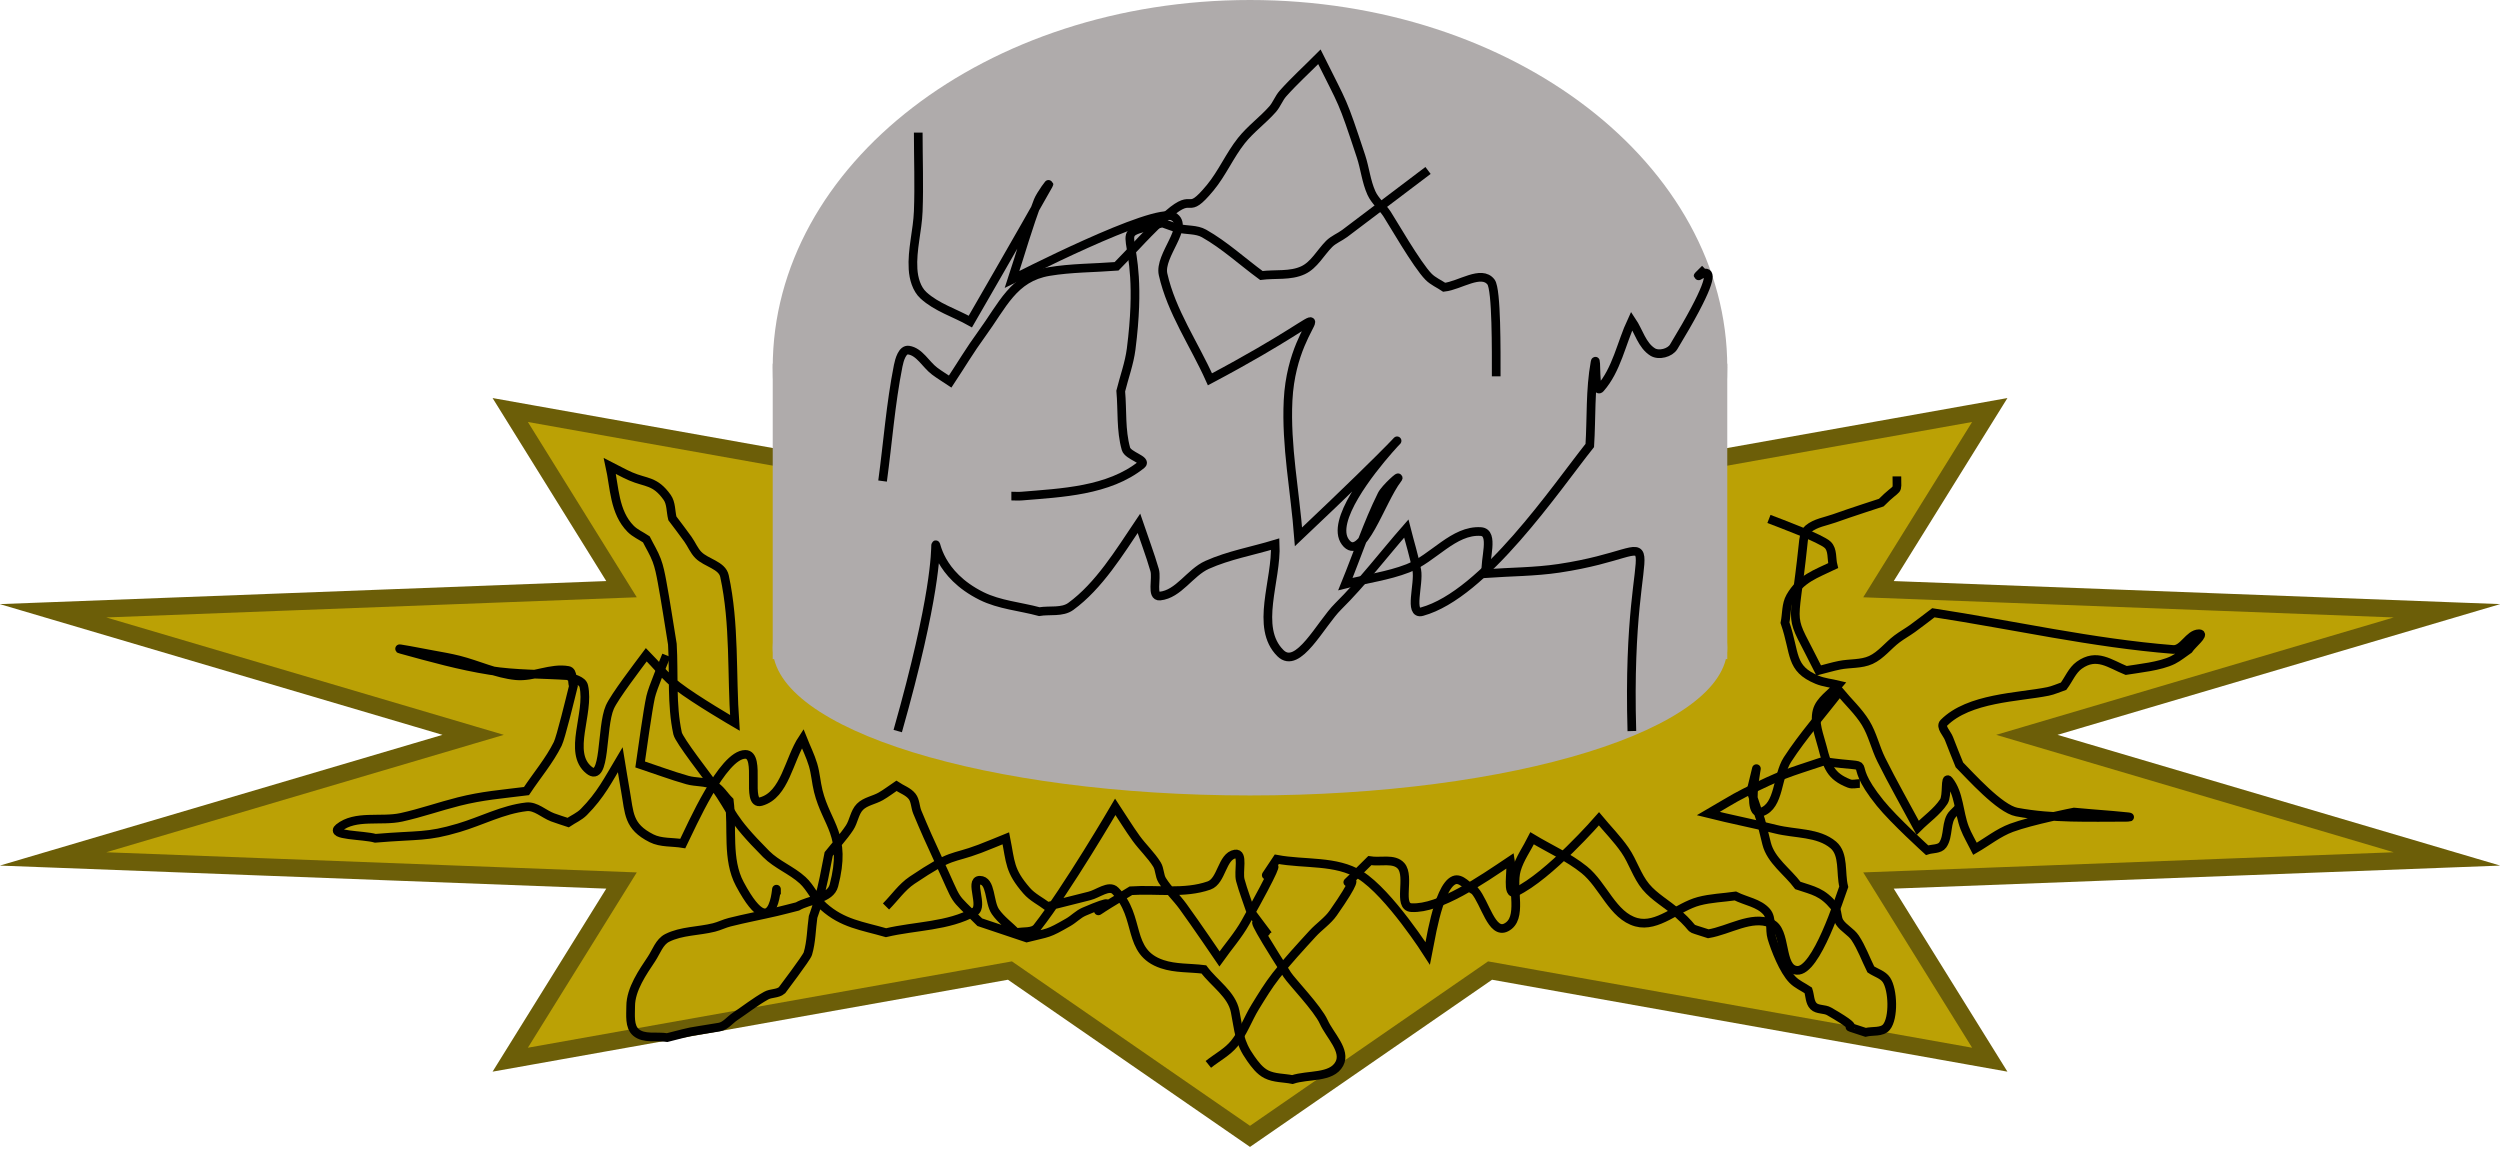
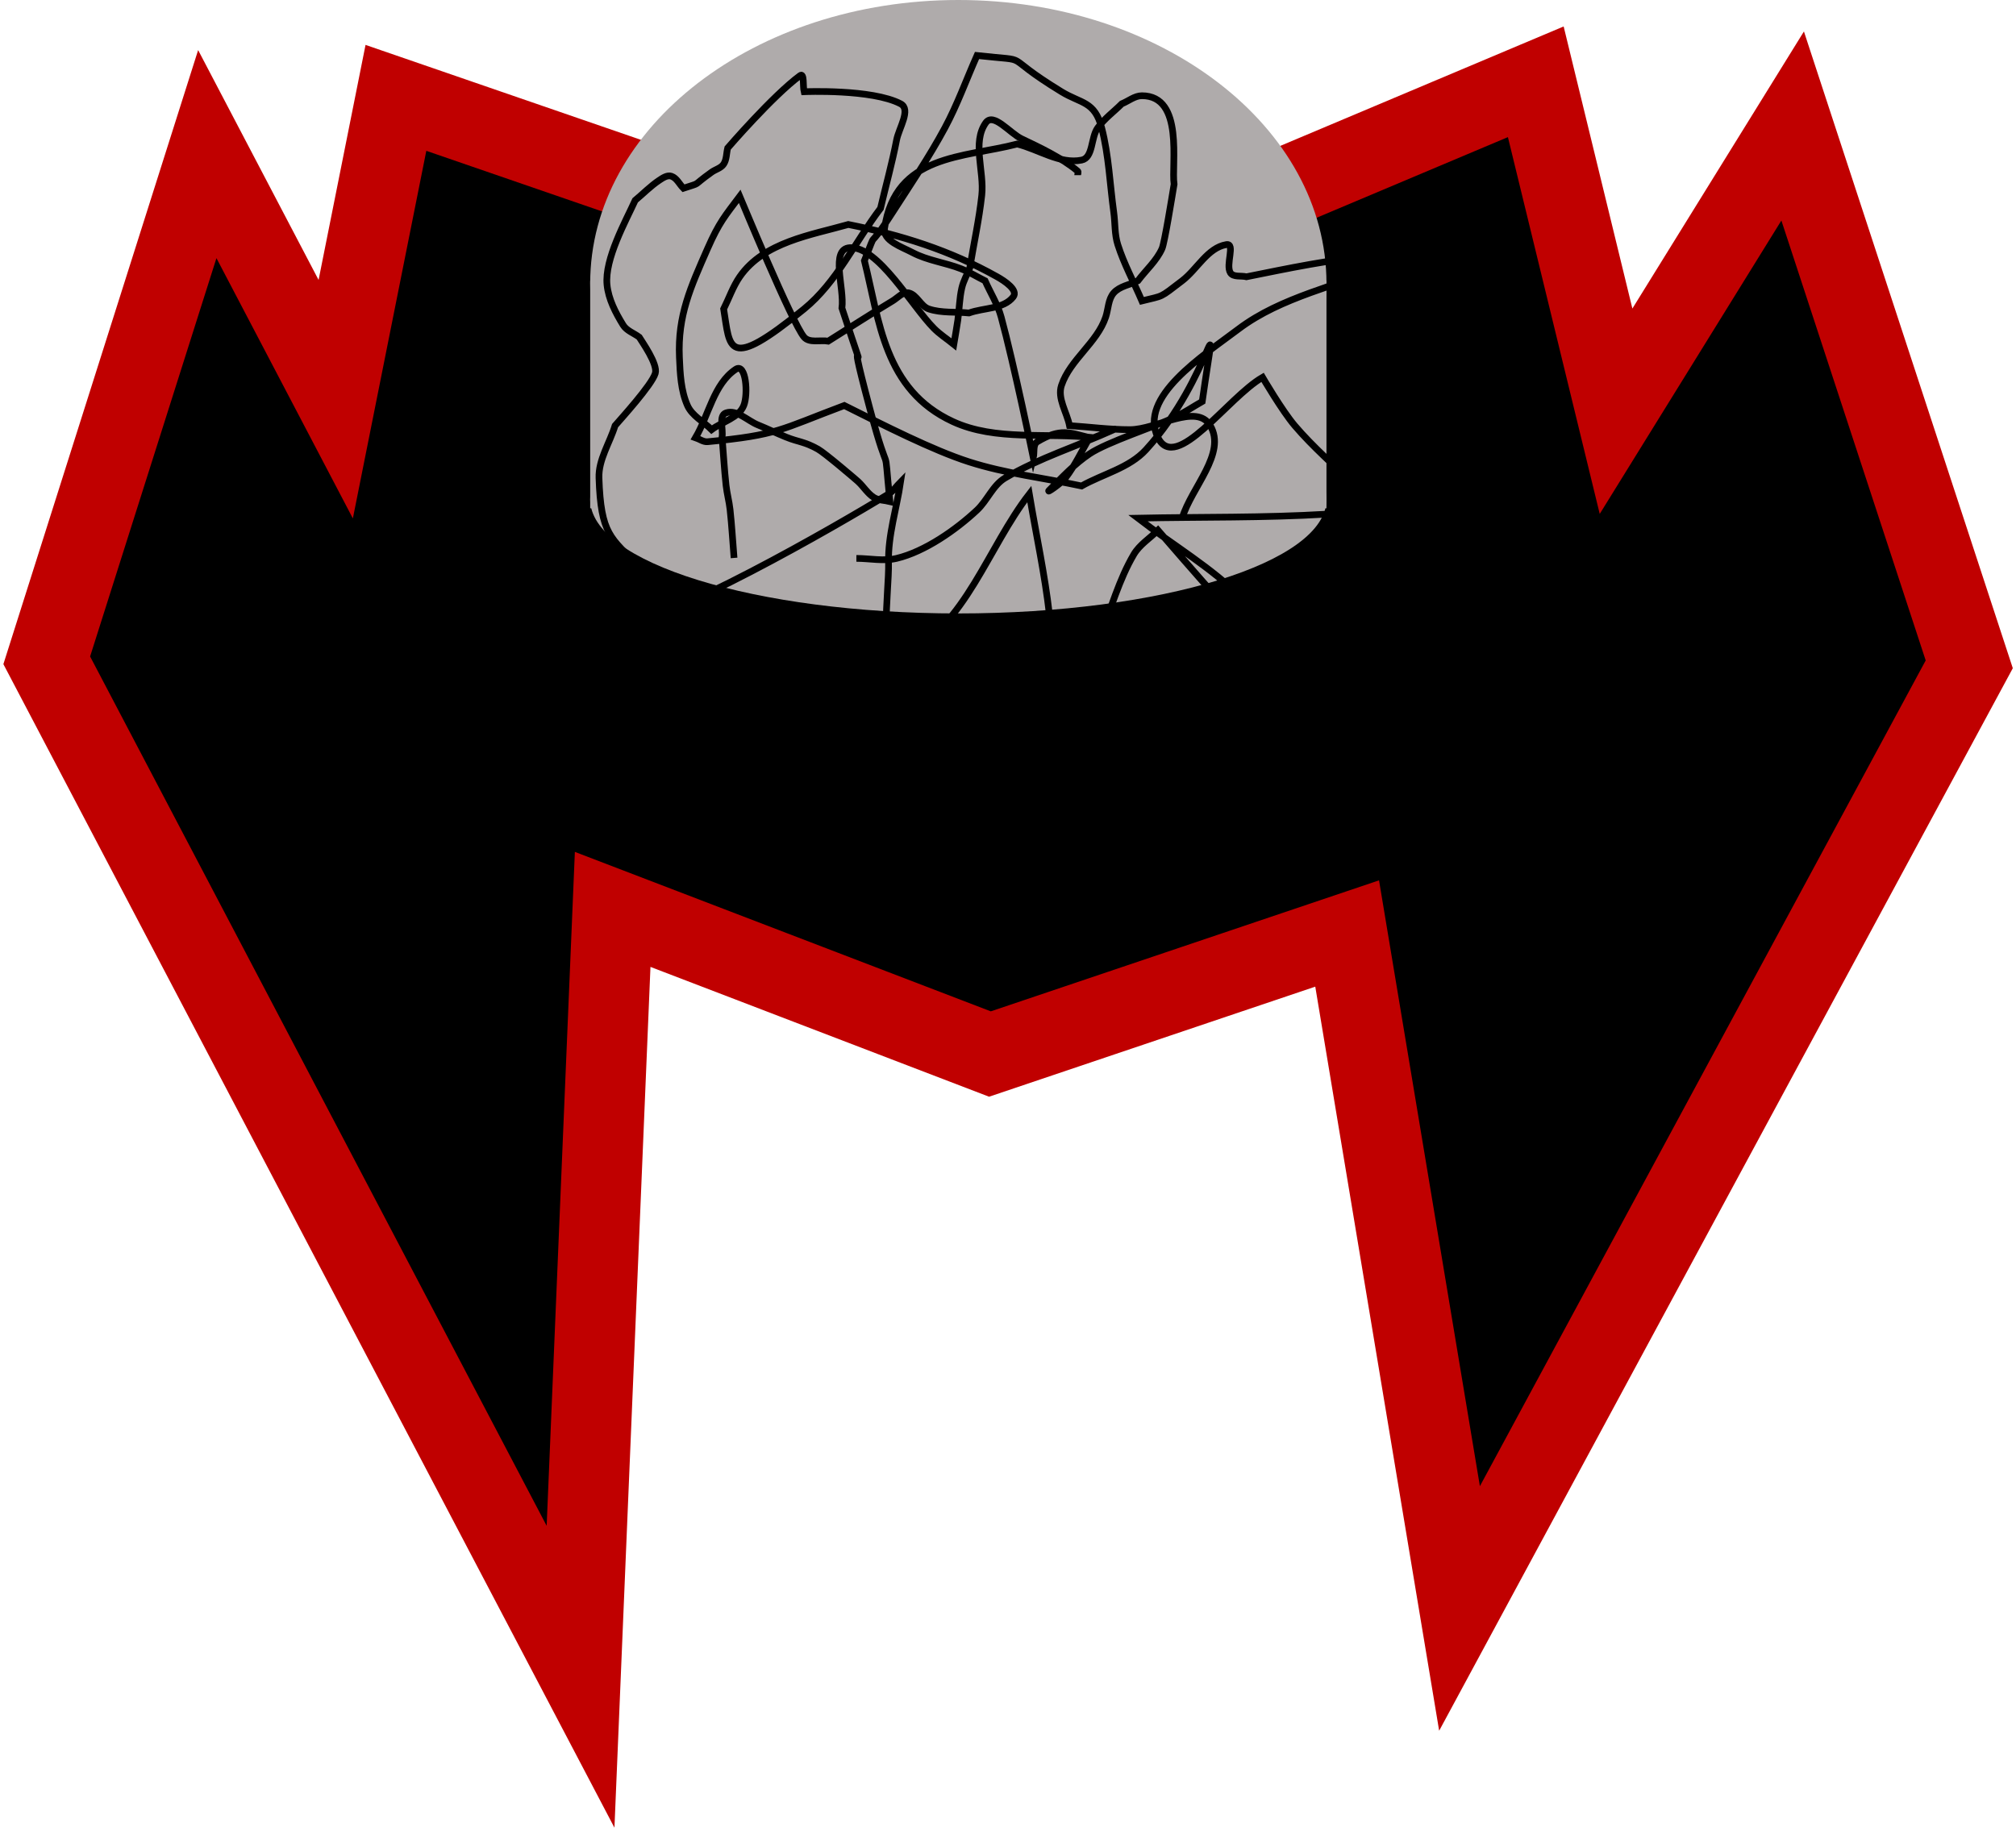
- <svg xmlns="http://www.w3.org/2000/svg" width="330" height="152" overflow="hidden">
+ <svg xmlns="http://www.w3.org/2000/svg" class="alien alien-ship-2" width="345" height="314" overflow="hidden">
  <defs>
-     <clipPath id="clip0">
-       <rect x="-7" y="0" width="330" height="152" />
+     <clipPath id="alien-ship-2-heavy-damage">
+       <rect x="-6" y="0" width="345" height="314" />
    </clipPath>
  </defs>
-   <g clip-path="url(#clip0)" transform="translate(7 0)">
-     <path d="M-0 80.622 75.041 77.771 60.35 54.122 126.312 65.887 158 44 189.688 65.887 255.65 54.122 240.959 77.771 316 80.622 260.542 97 316 113.378 240.959 116.229 255.65 139.878 189.688 128.113 158 150 126.312 128.113 60.35 139.878 75.041 116.229-0 113.378 55.458 97Z" stroke="#6C5E08" stroke-width="2.292" stroke-miterlimit="8" fill="#BBA105" fill-rule="evenodd" />
+   <g clip-path="url(#alien-ship-2-heavy-damage)" transform="translate(6 0)">
+     <path class="alien-2-body" d="M2 113.023 29.474 26.378 51.453 68.325 61.756 16.751 165.47 52.509 256.82 14 270.557 70.388 300.779 21.564 331 113.71 243.77 275.31 224.539 159.783 163.409 180.413 98.846 155.657 93.351 287 2 113.023Z" stroke="#C00000" stroke-width="13.75" stroke-miterlimit="8" fill-rule="evenodd" />
    <rect x="95" y="48" width="126" height="39" fill="#AFABAB" />
    <path d="M95 48.5C95 21.714 123.206-6.17469e-15 158-1.23494e-14 192.794-2.46988e-14 221 21.714 221 48.5 221 75.286 192.794 97 158 97 123.206 97 95 75.286 95 48.5Z" fill="#AFABAB" fill-rule="evenodd" />
    <path d="M95 85.5C95 74.73 123.206 66 158 66 192.794 66 221 74.73 221 85.5 221 96.269 192.794 105 158 105 123.206 105 95 96.269 95 85.5Z" fill="#AFABAB" fill-rule="evenodd" />
-     <path d="M181.5 22.5 170.5 30.819C169.835 31.314 169.022 31.617 168.438 32.206 167.292 33.361 166.471 34.987 165 35.672 163.323 36.453 161.333 36.134 159.5 36.365 156.979 34.517 154.654 32.36 151.938 30.819 150.919 30.242 149.634 30.412 148.5 30.126 147.797 29.949 147.125 29.664 146.438 29.433 138.425 31.453 144.498 28.993 142.312 46.072 142.071 47.961 141.396 49.769 140.938 51.618 141.167 54.16 140.93 56.789 141.625 59.244 141.892 60.186 144.447 60.711 143.688 61.324 139.351 64.823 133.056 65.048 127.875 65.483 127.418 65.522 126.958 65.483 126.5 65.483" stroke="#000000" stroke-width="1.146" stroke-miterlimit="8" fill="none" fill-rule="evenodd" />
-     <path d="M226.5 68.5C227.904 69.044 233.37 71.056 234.265 71.924 234.951 72.589 234.735 73.75 234.971 74.663 232.692 75.768 230.696 76.376 229.324 78.772 228.741 79.789 228.853 81.055 228.618 82.196 230.035 86.322 229.246 88.229 232.853 89.729 233.745 90.099 234.735 90.185 235.677 90.414 234.735 91.555 233.218 92.419 232.853 93.838 232.449 95.403 233.155 97.065 233.559 98.631 234.215 101.178 234.633 102.472 237.088 103.425 237.525 103.595 238.029 103.425 238.5 103.425" stroke="#000000" stroke-width="1.146" stroke-miterlimit="8" fill="none" fill-rule="evenodd" />
-     <path d="M80.961 86.5C80.692 87.168 79.156 90.778 78.884 91.988 78.5 93.702 77.721 99.374 77.5 100.906 79.577 101.592 81.625 102.368 83.73 102.964 84.861 103.285 86.139 103.129 87.192 103.65 88.067 104.084 88.576 105.023 89.268 105.709 89.73 109.367 88.912 113.426 90.653 116.685 95.727 126.183 95.499 114.512 95.499 118.057" stroke="#000000" stroke-width="1.146" stroke-miterlimit="8" fill="none" fill-rule="evenodd" />
-     <path d="M152.5 140.5C153.646 139.581 155.008 138.881 155.938 137.741 157.108 136.307 157.719 134.492 158.688 132.914 159.554 131.502 160.417 130.08 161.438 128.776 162.943 126.854 164.604 125.06 166.25 123.259 167.126 122.3 168.257 121.565 169 120.5 175.165 111.665 167.005 120.433 173.813 113.603 175.188 113.833 177.012 113.248 177.938 114.293 179.193 115.71 177.426 119.705 179.313 119.81 183.043 120.018 188.64 116.101 192.375 113.603 192.604 114.983 191.801 118.337 193.063 117.741 197.471 115.66 204.063 108.086 204.063 108.086 205.208 109.465 206.481 110.748 207.5 112.224 208.552 113.748 209.067 115.628 210.25 117.052 211.396 118.431 213.037 119.307 214.375 120.5 217.465 123.255 215.132 122.132 218.5 123.259 221.25 122.799 224.172 120.815 226.75 121.879 228.932 122.78 227.838 127.872 230.188 128.086 232.75 128.32 235.847 118.465 236.375 117.052 235.917 115.213 236.443 112.759 235 111.534 233.005 109.841 229.973 110.101 227.438 109.465 224.471 108.721 221.466 108.14 218.5 107.396 220.104 106.477 221.66 105.467 223.313 104.638 228.321 102.126 228.967 102.058 233.625 100.5 241.754 101.665 235.937 99.535 241.188 106.017 243.027 108.288 247.375 112.224 247.375 112.224 248.063 111.994 249.016 112.126 249.438 111.534 250.28 110.351 249.788 108.425 250.813 107.396L251.5 106.707" stroke="#000000" stroke-width="1.146" stroke-miterlimit="8" fill="none" fill-rule="evenodd" />
-     <path d="M109.953 119.654C111.099 118.5 112.043 117.098 113.392 116.192 118.888 112.504 118.412 113.518 122.333 112.039 123.49 111.602 124.626 111.115 125.772 110.654 126.406 113.842 126.221 114.928 128.524 117.577 129.279 118.445 130.358 118.962 131.275 119.654L136.777 118.269C137.917 118.005 139.39 116.745 140.217 117.577 143.671 121.055 141.629 125.666 146.407 127.269 148.16 127.858 150.075 127.731 151.909 127.962 153.285 129.808 155.587 131.237 156.036 133.5 156.564 136.158 156.517 137.502 158.1 139.731 158.665 140.528 159.293 141.37 160.163 141.808 161.209 142.334 162.456 142.269 163.602 142.5 165.665 141.808 168.751 142.345 169.792 140.423 170.73 138.692 168.539 136.68 167.729 134.885 166.922 133.099 163.498 129.568 162.914 128.654 153.122 113.323 165.043 129.664 158.1 120.346 157.641 118.962 157.106 117.601 156.724 116.192 156.416 115.057 157.189 112.538 156.036 112.731 154.27 113.027 154.287 116.289 152.597 116.885 149.344 118.031 145.719 117.346 142.28 117.577 132.067 123.745 144.355 116.781 136.09 120.346 135.33 120.674 134.744 121.318 134.026 121.731 131.229 123.34 131.533 123.05 128.524 123.808L124.397 122.423 122.333 121.731C118.366 117.738 119.792 119.757 116.831 113.423 115.869 111.367 114.948 109.29 114.08 107.192 113.801 106.519 113.845 105.685 113.392 105.115 112.876 104.466 112.016 104.192 111.328 103.731 110.641 104.192 109.983 104.703 109.265 105.115 108.375 105.628 107.239 105.77 106.514 106.5 105.789 107.23 105.707 108.411 105.138 109.269 104.324 110.499 103.304 111.577 102.387 112.731 101.914 115.11 101.659 116.68 101.011 118.962 100.812 119.663 100.553 120.346 100.324 121.039 100.094 122.654 100.101 124.322 99.636 125.885 99.469 126.446 96.198 130.729 96.197 130.731 95.64 131.198 94.767 131.069 94.133 131.423 92.688 132.231 91.382 133.269 90.006 134.192 89.319 134.654 88.758 135.44 87.943 135.577 82.883 136.426 85.169 135.929 81.065 136.962 79.689 136.731 77.997 137.183 76.938 136.269 76.05 135.504 76.25 133.985 76.25 132.808 76.25 130.564 77.883 128.266 79.001 126.577 79.637 125.617 80.04 124.324 81.065 123.808 82.955 122.856 85.204 122.939 87.255 122.423 87.959 122.246 88.615 121.908 89.319 121.731 91.369 121.215 93.449 120.825 95.509 120.346 96.43 120.132 97.343 119.885 98.26 119.654 99.865 118.731 102.604 118.684 103.075 116.885 104.83 110.171 102.122 108.895 101.011 104.423 100.728 103.282 100.659 102.089 100.324 100.962 99.969 99.771 99.406 98.654 98.948 97.5 97.114 100.269 96.635 104.932 93.445 105.808 91.347 106.384 93.557 99.577 91.382 99.577 88.379 99.577 84.246 109.096 83.128 111.346 81.753 111.115 80.249 111.282 79.001 110.654 75.886 109.086 76.088 107.332 75.562 104.423 75.313 103.042 75.104 101.654 74.875 100.269 73.281 102.943 72.301 104.936 70.06 107.192 69.475 107.781 68.684 108.115 67.996 108.577 67.309 108.346 66.612 108.141 65.933 107.885 64.777 107.448 63.721 106.363 62.494 106.5 59.395 106.847 56.544 108.384 53.553 109.269 49.259 110.54 48.424 110.161 42.547 110.654 40.943 110.192 36.429 110.319 37.733 109.269 39.911 107.515 43.261 108.481 45.987 107.885 48.541 107.326 51.016 106.446 53.553 105.808 56.703 105.015 59.153 104.844 62.494 104.423 63.87 102.346 65.512 100.425 66.621 98.192 67.03 97.369 68.286 92.179 68.684 90.577 68.455 89.885 68.71 88.63 67.996 88.5 65.729 88.085 63.412 89.412 61.118 89.192 58.516 88.943 56.089 87.754 53.553 87.115 52.418 86.83 51.264 86.634 50.113 86.423 48.741 86.172 44.641 85.362 45.987 85.731 49.849 86.791 53.723 87.878 57.679 88.5 61.085 89.036 64.557 88.962 67.996 89.192 68.684 89.654 69.88 89.765 70.06 90.577 70.857 94.188 67.878 99.343 70.748 101.654 73.012 103.478 72.321 96.014 73.499 93.346 74.115 91.951 77.18 87.945 78.314 86.423 79.689 87.808 80.895 89.388 82.441 90.577 84.815 92.405 90.006 95.423 90.006 95.423 89.548 88.962 90.006 82.367 88.631 76.038 88.317 74.595 86.23 74.314 85.192 73.269 84.607 72.681 84.297 71.869 83.816 71.192 83.15 70.253 82.441 69.346 81.753 68.423 81.523 67.5 81.614 66.428 81.065 65.654 79.474 63.412 78.3 63.769 76.25 62.885 75.308 62.478 74.416 61.962 73.499 61.5 74.123 64.327 74.066 67.609 76.25 69.808 76.835 70.396 77.626 70.731 78.314 71.192 78.772 72.115 79.329 72.995 79.689 73.962 80.021 74.852 80.203 75.796 80.377 76.731 80.891 79.49 81.294 82.269 81.753 85.038 81.982 88.962 81.611 92.968 82.441 96.808 82.638 97.723 86.411 102.542 87.255 103.731 89.951 107.53 89.209 107.774 94.133 112.731 95.528 114.135 97.489 114.857 98.948 116.192 100.034 117.186 100.602 118.672 101.699 119.654 104.237 121.925 106.765 122.199 109.953 123.116 113.85 122.192 118.146 122.304 121.646 120.346 122.865 119.665 120.939 116.192 122.333 116.192 123.872 116.192 123.515 119.078 124.397 120.346 125.141 121.416 126.231 122.192 127.148 123.116 128.065 122.885 129.313 123.169 129.899 122.423 133.807 117.455 140.217 106.5 140.217 106.5 141.134 107.885 141.995 109.308 142.968 110.654 143.831 111.849 144.941 112.862 145.719 114.116 146.103 114.734 146.023 115.574 146.407 116.192 147.185 117.445 148.29 118.462 149.158 119.654 150.813 121.926 153.973 126.577 153.973 126.577 155.119 124.962 156.445 123.461 157.412 121.731 165.747 106.817 156.989 120.292 161.539 113.423 165.207 114.116 169.372 113.519 172.544 115.5 176.41 117.916 181.485 125.885 181.485 125.885 181.636 125.203 182.731 117.138 184.924 116.192 185.867 115.786 186.758 117.116 187.675 117.577 189.051 119.192 189.912 123.375 191.802 122.423 194.095 121.269 192.455 117.283 193.178 114.808 193.612 113.323 194.553 112.039 195.241 110.654 197.534 112.039 200.031 113.127 202.119 114.808 204.651 116.847 205.869 120.872 208.997 121.731 211.795 122.499 214.447 119.704 217.251 118.962 218.819 118.546 220.461 118.5 222.066 118.269 223.441 118.962 225.18 119.181 226.193 120.346 226.962 121.232 226.545 122.681 226.881 123.808 227.303 125.224 228.415 128.122 229.632 129.346 230.216 129.935 231.007 130.269 231.695 130.731 231.924 131.423 231.87 132.292 232.383 132.808 232.896 133.324 233.817 133.138 234.446 133.5 240.276 136.853 234.53 134.682 239.261 136.269 240.178 136.039 241.407 136.308 242.012 135.577 243.002 134.381 242.889 130.671 242.012 129.346 241.554 128.654 240.637 128.423 239.949 127.962 239.261 126.577 238.739 125.096 237.885 123.808 237.346 122.993 236.361 122.546 235.822 121.731 235.42 121.124 235.599 120.215 235.134 119.654 233.533 117.72 232.377 117.575 230.32 116.885 228.944 115.039 226.749 113.585 226.193 111.346 225.153 107.161 225.804 109.48 224.129 104.423 226.201 96.082 222.87 108.076 225.505 107.192 227.937 106.377 227.544 102.431 228.944 100.269 230.998 97.099 233.529 94.269 235.822 91.269 236.968 92.654 238.323 93.888 239.261 95.423 240.176 96.92 240.544 98.698 241.325 100.269 242.838 103.317 244.534 106.269 246.139 109.269 247.286 108.115 248.679 107.166 249.578 105.808 250.103 105.016 249.675 102.296 250.266 103.039 251.625 104.748 251.549 107.226 252.33 109.269 252.697 110.233 253.247 111.115 253.705 112.039 255.31 111.115 256.785 109.913 258.52 109.269 261.181 108.283 266.773 107.192 266.773 107.192 269.066 107.423 275.956 107.885 273.652 107.885 268.832 107.885 263.947 108.076 259.208 107.192 256.968 106.775 253.077 102.406 251.642 100.962 251.183 99.808 250.7 98.664 250.266 97.5 250.012 96.817 249.066 95.939 249.578 95.423 252.892 92.088 259.428 92.056 263.334 91.269 264.045 91.126 264.71 90.808 265.398 90.577 266.086 89.654 266.528 88.478 267.461 87.808 269.765 86.152 271.484 87.627 273.652 88.5 275.237 88.234 278.149 87.968 279.842 87.115 280.581 86.743 281.217 86.192 281.905 85.731 282.364 85.038 284.108 83.654 283.281 83.654 281.944 83.654 281.175 85.836 279.842 85.731 269.207 84.891 258.749 82.5 248.203 80.885 247.286 81.577 246.384 82.291 245.451 82.962 244.779 83.445 244.049 83.847 243.388 84.346 242.213 85.233 241.286 86.504 239.949 87.115 238.679 87.696 237.19 87.532 235.822 87.808 234.895 87.994 233.988 88.269 233.071 88.5 228.933 80.171 229.731 84.094 231.007 71.885 231.083 71.159 231.138 70.275 231.695 69.808 232.644 69.012 233.972 68.841 235.134 68.423 237.183 67.687 241.325 66.346 241.325 66.346 243.712 63.943 243.388 65.248 243.388 62.885" stroke="#000000" stroke-width="1.146" stroke-miterlimit="8" fill="none" fill-rule="evenodd" />
-     <path d="M111.5 96.5C121.691 60.614 110.967 72.933 122.573 78.68 124.925 79.845 127.648 80.051 130.185 80.736 131.57 80.507 133.206 80.872 134.338 80.051 138.062 77.346 140.784 72.874 143.335 69.084 144.027 71.141 144.81 73.169 145.411 75.253 145.734 76.373 144.932 78.796 146.103 78.68 148.585 78.434 150.06 75.59 152.331 74.567 155.188 73.282 158.329 72.74 161.328 71.826 161.559 76.624 158.591 82.823 162.02 86.219 164.339 88.515 167.314 82.347 169.633 80.051 172.871 76.844 175.631 73.197 178.63 69.77 179.091 71.597 179.663 73.401 180.014 75.253 180.356 77.063 178.914 81.229 180.706 80.736 188.929 78.474 198.435 64.344 202.852 58.803 203.082 55.148 202.882 51.441 203.544 47.837 203.754 46.691 203.461 52.141 204.236 51.264 206.411 48.802 207.004 45.324 208.388 42.354 209.311 43.725 209.746 45.593 211.156 46.466 211.963 46.966 213.435 46.589 213.925 45.781 223.564 29.87 214.383 39.159 218.077 35.5" stroke="#000000" stroke-width="1.146" stroke-miterlimit="8" fill="none" fill-rule="evenodd" />
-     <path d="M208.407 96.5C207.528 66.363 215.356 72.543 198.781 75.018 195.599 75.493 192.364 75.48 189.155 75.711 188.926 73.863 190.311 70.291 188.468 70.167 184.888 69.926 182.19 73.72 178.841 75.018 176.195 76.043 173.341 76.404 170.591 77.097 172.195 73.17 173.519 69.114 175.404 65.316 175.839 64.439 178.063 62.463 177.466 63.237 175.268 66.085 172.738 74.439 170.591 71.553 166.537 66.105 191.989 44.794 164.402 70.86 163.944 64.854 162.729 58.858 163.027 52.842 163.654 40.215 173.856 38.855 152.714 50.07 150.651 45.45 147.632 41.152 146.525 36.211 145.961 33.691 150.114 29.889 147.9 28.588 145.485 27.168 126.646 36.875 126.586 36.904 127.732 33.439 128.71 29.913 130.023 26.509 130.323 25.733 131.805 23.705 131.399 24.43 128.013 30.466 121.085 42.447 121.085 42.447 119.022 41.292 116.643 40.582 114.897 38.983 113.984 38.146 113.598 36.759 113.522 35.518 113.363 32.971 114.112 30.444 114.209 27.895 114.341 24.432 114.209 20.965 114.209 17.5" stroke="#000000" stroke-width="1.146" stroke-miterlimit="8" fill="none" fill-rule="evenodd" />
-     <path d="M109.5 63.5C110.187 58.43 110.563 53.308 111.559 48.29 111.721 47.475 112.115 46.099 112.932 46.216 114.383 46.425 115.192 48.096 116.364 48.982 117.025 49.48 117.737 49.903 118.424 50.364 119.797 48.29 121.074 46.149 122.542 44.142 125.372 40.274 126.756 36.636 131.466 35.846 134.409 35.352 137.415 35.385 140.389 35.154 142.678 32.85 144.797 30.362 147.254 28.241 150.764 25.21 149.47 28.743 152.745 24.784 154.33 22.869 155.318 20.508 156.864 18.562 158.077 17.035 159.692 15.875 160.982 14.414 161.53 13.793 161.803 12.957 162.355 12.34 163.87 10.644 165.559 9.113 167.16 7.5 170.445 14.118 170.068 12.829 172.652 20.636 173.178 22.228 173.335 23.948 174.025 25.475 174.498 26.524 175.449 27.282 176.084 28.241 176.71 29.188 180.029 34.98 181.575 36.537 182.159 37.125 182.948 37.459 183.635 37.92 185.694 37.689 188.549 35.574 189.812 37.228 190.564 38.213 190.499 46.413 190.499 49.673" stroke="#000000" stroke-width="1.146" stroke-miterlimit="8" fill="none" fill-rule="evenodd" />
+     <path d="M119.62 95.5C119.392 92.741 119.239 89.975 118.936 87.224 118.783 85.834 118.405 84.475 118.252 83.086 117.949 80.334 117.796 77.568 117.568 74.809 117.796 73.43 116.937 71.113 118.252 70.671 120.099 70.05 121.914 72.011 123.722 72.74 125.334 73.39 126.897 74.159 128.508 74.809 130.702 75.694 131.631 75.563 133.978 76.878 135.173 77.548 140.469 82.081 140.816 82.396 141.774 83.266 142.458 84.465 143.551 85.155 144.348 85.657 145.374 85.615 146.286 85.844 145.108 73.96 146.527 83.695 142.867 69.981 137.828 51.102 143.996 70.637 138.081 52.739 138.537 49.291 136.005 42.587 139.448 42.394 144.266 42.124 150.028 52.375 153.807 56.188 154.839 57.228 156.086 58.027 157.226 58.946 157.454 57.567 157.714 56.193 157.91 54.808 158.17 52.973 158.18 51.096 158.594 49.291 158.87 48.084 159.505 46.992 159.961 45.842 160.645 41.704 161.553 37.597 162.012 33.428 162.466 29.308 160.308 24.386 162.696 21.013 164.001 19.171 166.819 22.808 168.85 23.772 171.923 25.231 175.742 27.036 178.422 29.29 178.598 29.437 178.422 29.749 178.422 29.979" stroke="#000000" stroke-width="1.146" stroke-miterlimit="8" fill="none" fill-rule="evenodd" />
+     <path d="M196.298 88.691C197.904 83.411 203.922 77.603 201.116 72.852 198.779 68.895 191.945 73.541 187.351 73.541 183.902 73.541 180.469 73.082 177.028 72.852 176.569 70.557 174.911 68.187 175.651 65.966 177.12 61.557 181.753 58.669 183.222 54.26 183.681 52.883 183.634 51.213 184.598 50.128 185.621 48.977 187.351 48.751 188.728 48.062 190.104 46.226 191.925 44.651 192.857 42.553 193.297 41.563 194.571 33.643 194.922 31.536 194.42 28.188 196.7 16.386 189.416 16.386 188.18 16.386 187.122 17.304 185.975 17.764 184.598 19.141 182.977 20.31 181.845 21.895 180.653 23.566 181.104 27.001 179.092 27.404 175.382 28.146 171.751 25.568 168.081 24.65 158.91 27.043 147.19 26.352 145.369 39.11 145.07 41.206 148.315 42.256 150.186 43.242 152.754 44.594 155.741 44.944 158.445 45.997 159.88 46.555 161.198 47.374 162.575 48.062 163.492 50.128 164.733 52.079 165.328 54.26 167.495 62.211 170.834 78.361 170.834 78.361 171.063 77.443 170.711 76.094 171.522 75.607 175.476 73.233 177.079 74.07 180.469 74.918 179.092 77.214 177.971 79.683 176.339 81.804 175.64 82.714 172.775 84.682 173.587 83.87 175.769 81.686 177.901 79.386 180.469 77.673 183.484 75.661 191.531 73.072 194.922 71.475 196.595 70.687 198.134 69.639 199.739 68.721 202.636 48.433 201.673 64.324 190.104 76.984 187.262 80.094 182.763 81.116 179.092 83.182 172.669 81.804 166.077 81.058 159.822 79.05 153.591 77.05 145.179 72.757 138.486 69.409 127.441 73.554 127.191 74.453 115.086 75.607 114.364 75.675 113.71 75.148 113.022 74.918 115.316 71.016 116.139 65.723 119.904 63.212 121.664 62.038 122.066 67.444 121.281 69.409 120.429 71.541 117.61 72.164 115.775 73.541 114.398 72.164 112.436 71.189 111.645 69.409 110.512 66.858 110.39 63.936 110.269 61.146 109.959 54.02 112.16 49.208 115.086 42.553 117.073 38.037 118.088 36.943 120.592 33.602 120.701 33.857 129.58 55.366 131.604 57.703 132.518 58.758 134.357 58.162 135.734 58.392 139.404 56.096 143.034 53.734 146.745 51.505 147.625 50.977 148.497 49.906 149.498 50.128 150.932 50.447 151.546 52.418 152.939 52.883 155.127 53.612 157.528 53.342 159.822 53.571 162.345 52.653 165.744 52.938 167.392 50.817 168.294 49.657 165.921 48.092 164.639 47.374 156.471 42.797 148.169 40.222 139.175 38.422 132.852 40.229 124.718 41.411 120.592 47.374 119.424 49.062 118.757 51.046 117.839 52.883 118.956 59.589 118.254 63.78 131.604 52.883 137.186 48.327 140.322 41.406 144.681 35.667 145.598 31.765 146.677 27.897 147.434 23.961 147.826 21.92 149.964 18.725 148.122 17.764 143.202 15.195 131.604 15.698 131.604 15.698 131.375 14.78 131.677 12.382 130.916 12.943 126.215 16.409 118.528 25.338 118.528 25.338 118.298 26.256 118.364 27.305 117.839 28.093 117.381 28.781 116.448 28.989 115.775 29.47 112.129 32.075 114.308 31.107 110.957 32.224 110.269 31.536 109.816 30.466 108.892 30.159 108.204 29.929 107.431 30.444 106.828 30.847 105.337 31.841 104.075 33.142 102.698 34.29 101.086 37.839 97.44 44.342 97.88 48.751 98.127 51.211 99.339 53.532 100.633 55.637 101.235 56.614 102.469 57.014 103.386 57.703 103.837 58.455 106.612 62.324 106.139 63.901 105.535 65.915 100.215 71.733 99.257 72.852 98.339 75.836 96.4 78.684 96.504 81.804 96.827 91.49 98.498 92.063 103.386 96.954 102.01 100.397 95.557 107.501 99.257 107.283 108.085 106.764 137.058 90.078 146.057 84.559 146.887 84.05 147.434 83.182 148.122 82.493 147.434 87.084 145.949 91.624 146.057 96.265 146.182 101.622 143.992 114.445 148.81 112.103 159.253 107.028 163.034 93.74 170.145 84.559 171.292 91.445 172.802 98.28 173.587 105.217 174.18 110.468 169.977 124.127 174.275 121.055 182.291 115.326 183.028 103.374 188.039 94.888 189.03 93.211 190.792 92.133 192.169 90.756 194.656 93.6 212.52 114.52 214.881 114.858 219.794 115.56 210.131 105.974 206.622 102.463 201.301 97.138 194.692 93.281 188.728 88.691 199.51 88.461 210.31 88.655 221.075 88.002 225.48 87.735 231.031 89.058 234.151 85.936 236.203 83.883 228.645 84.1 225.892 83.182 222.451 79.739 218.725 76.559 215.569 72.852 213.423 70.332 210.063 64.589 210.063 64.589 204.098 68.032 195.248 81.081 192.169 74.918 188.722 68.02 199.78 60.971 205.934 56.326 213.316 50.753 222.91 48.98 231.398 45.308 230.481 44.849 229.671 43.889 228.645 43.931 222.656 44.17 213.782 46.079 207.31 47.374 206.392 47.144 205.059 47.488 204.557 46.685 203.697 45.309 205.469 41.598 203.869 41.865 200.653 42.401 198.888 46.081 196.298 48.062 192.318 51.108 193.238 50.549 189.416 51.505 188.039 48.292 186.346 45.197 185.287 41.865 184.726 40.101 184.851 38.189 184.598 36.356 183.933 31.532 183.755 26.608 182.534 21.895 181.34 17.287 179.016 17.755 175.651 15.698 164.554 8.912 171.378 10.632 161.198 9.5 159.363 13.632 157.835 17.914 155.692 21.895 153.006 26.887 149.809 31.587 146.745 36.356 141.901 43.896 144.466 38.27 141.928 44.619 144.487 54.861 145.289 66.724 157.069 72.164 164.407 75.552 173.128 74 181.157 74.918 182.304 74.459 185.723 73.029 184.598 73.541 178.428 76.347 171.859 78.366 166.016 81.804 163.914 83.041 162.977 85.644 161.198 87.313 157.636 90.654 152.277 94.423 147.434 95.577 145.202 96.108 142.845 95.577 140.551 95.577" stroke="#000000" stroke-width="1.146" stroke-miterlimit="8" fill="none" fill-rule="evenodd" />
  </g>
</svg>
